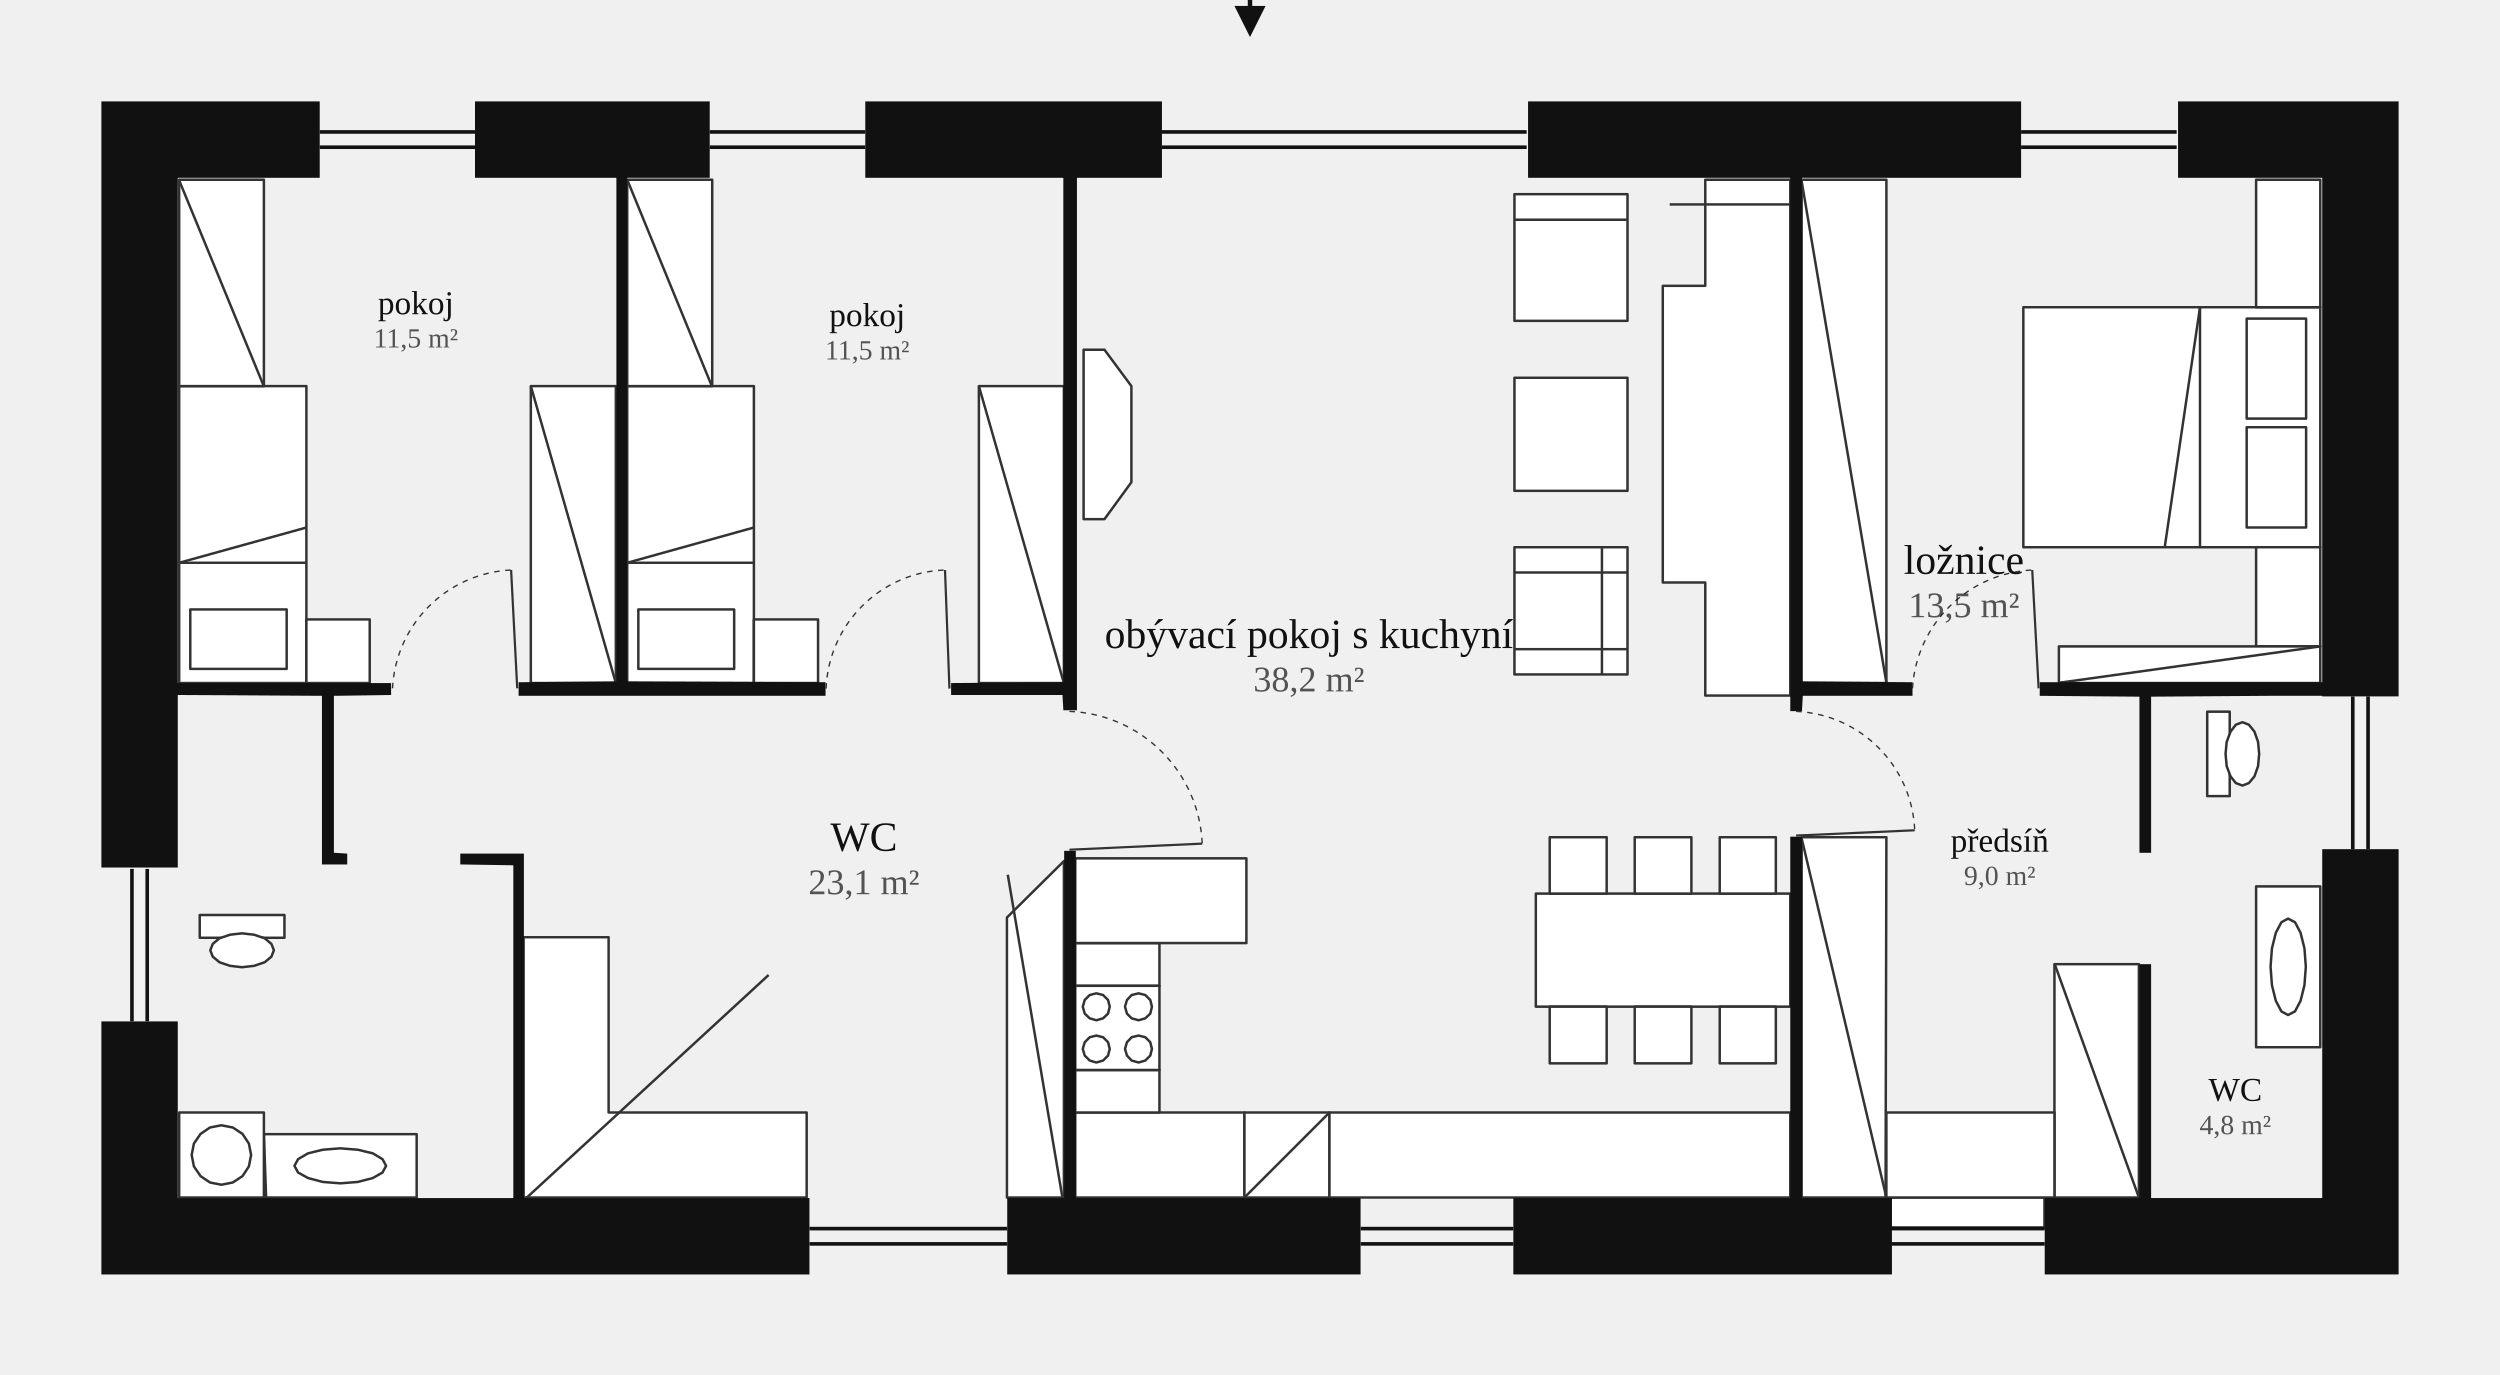
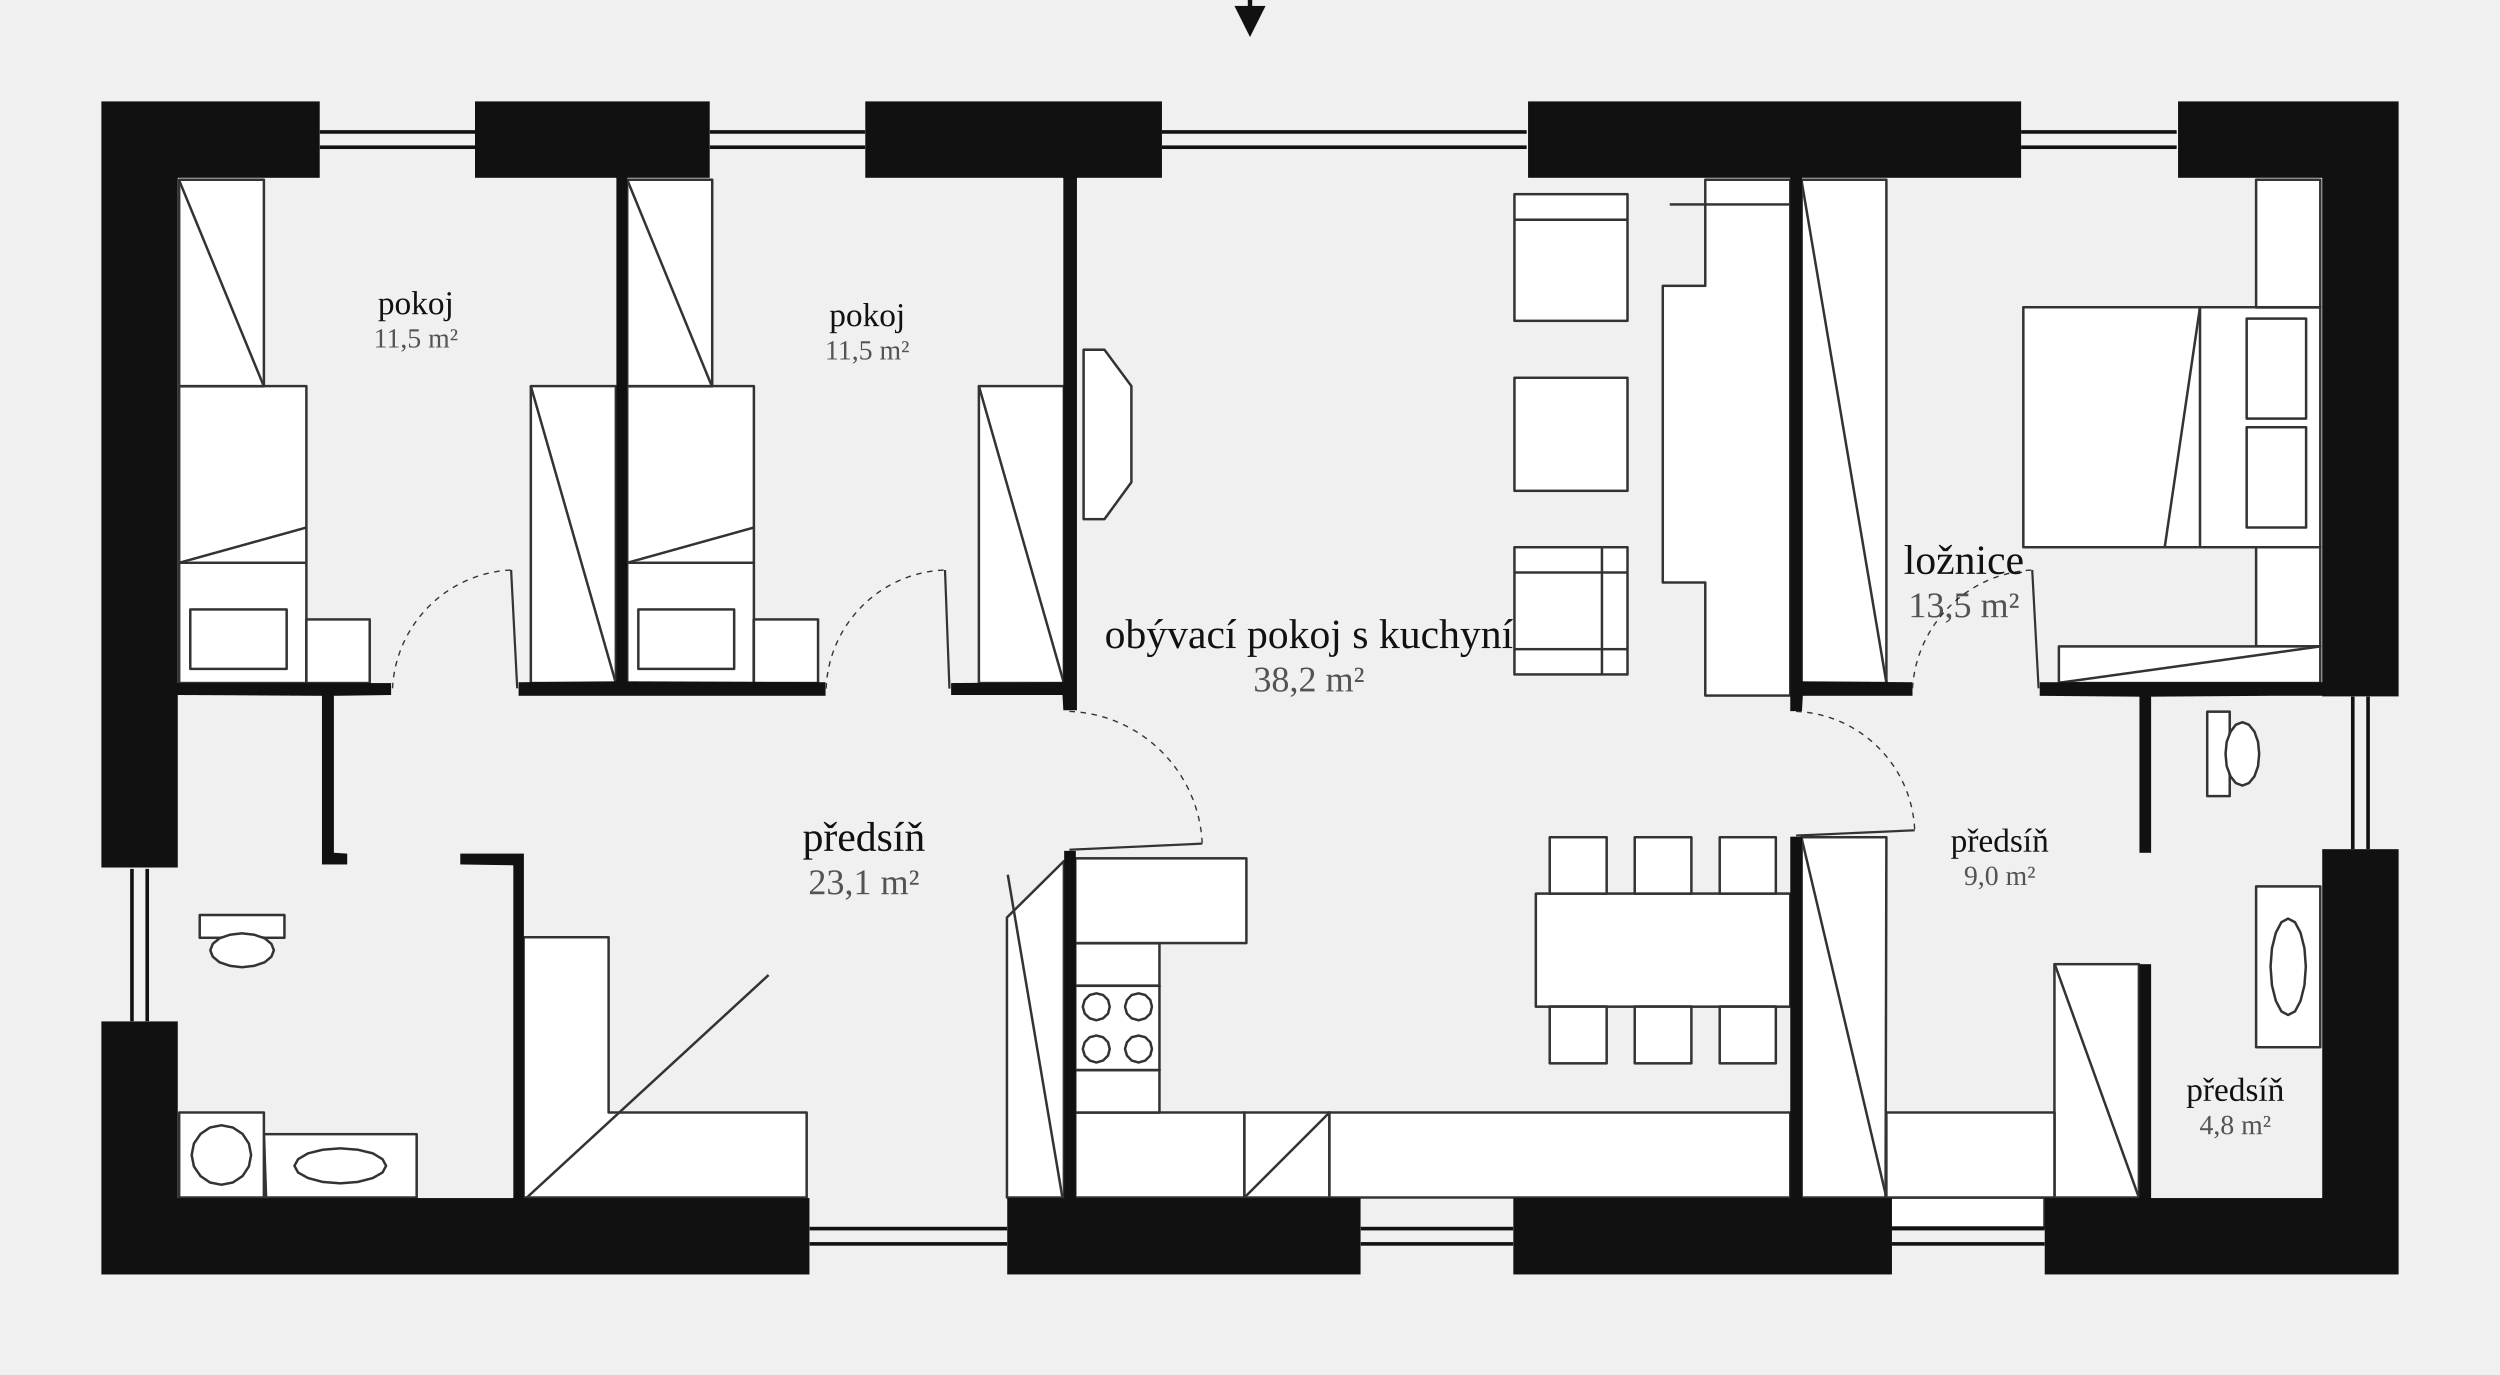
<svg xmlns="http://www.w3.org/2000/svg" viewBox="0 0 900 495" class="floorplan" role="img" aria-label="Půdorys domu 135h9y se zařízením">
  <defs>
    <marker id="sip" viewBox="0 0 10 10" refX="8" refY="5" markerWidth="7" markerHeight="7" orient="auto">
      <path d="M0 0 L10 5 L0 10 Z" fill="#111111" />
    </marker>
    <pattern id="sraf" width="7" height="7" patternUnits="userSpaceOnUse" patternTransform="rotate(45)">
      <path d="M0 0 L0 7" stroke="#8C8C8C" stroke-width=".8" />
    </pattern>
  </defs>
  <style>.furn path{vector-effect:non-scaling-stroke}.doors .arc{stroke-dasharray:2 2;stroke-width:.5}.terasa{fill:url(#sraf);stroke:#8C8C8C;stroke-width:.6}</style>
  <g class="furn" fill="#fff" stroke="#333333" stroke-width=".9" stroke-linejoin="round">
    <path d="M387.1 400.5 L448.0 400.5 L448.0 431.1 L387.1 431.1 L387.1 400.5 Z" />
    <path d="M417.4 400.5 L387.1 400.5 L387.1 385.2 L417.4 385.2 L417.4 400.5 Z" />
    <path d="M448.0 400.5 L478.6 400.5 L478.6 431.1 L448.0 431.1 L448.0 400.5 Z" />
    <path d="M478.6 400.5 L448.0 431.1" />
    <path d="M478.6 400.5 L644.5 400.5 L644.5 431.1 L478.6 431.1 L478.6 400.5 Z" />
    <path d="M417.4 339.5 L417.4 354.9 L387.1 354.9 L387.1 339.5 L417.4 339.5 Z" />
    <path d="M417.4 354.9 L417.4 385.2 L387.1 385.2 L387.1 354.9 L417.4 354.9 Z" />
    <path d="M405.0 362.4 L405.7 364.9 L407.4 366.6 L409.9 367.3 L412.3 366.6 L414.1 364.9 L414.7 362.4 L414.1 360.0 L412.3 358.2 L409.9 357.6 L407.4 358.2 L405.7 360.0 Z" />
    <path d="M405.0 377.6 L405.7 380.0 L407.4 381.8 L409.9 382.5 L412.3 381.8 L414.1 380.0 L414.7 377.6 L414.1 375.2 L412.3 373.4 L409.9 372.8 L407.4 373.4 L405.7 375.2 Z" />
    <path d="M389.8 362.4 L390.5 364.9 L392.3 366.6 L394.7 367.3 L397.1 366.6 L398.9 364.9 L399.5 362.4 L398.9 360.0 L397.1 358.2 L394.7 357.6 L392.3 358.2 L390.5 360.0 Z" />
    <path d="M389.8 377.6 L390.5 380.0 L392.3 381.8 L394.7 382.5 L397.1 381.8 L398.9 380.0 L399.5 377.6 L398.9 375.2 L397.1 373.4 L394.7 372.8 L392.3 373.4 L390.5 375.2 Z" />
    <path d="M448.7 339.5 L387.1 339.5 L387.1 309.0 L448.7 309.0 L448.7 339.5 Z" />
    <path d="M835.3 377.0 L812.2 377.0 L812.2 319.1 L835.3 319.1 L835.3 377.0 Z" />
    <path d="M823.7 365.4 L826.2 364.1 L828.2 360.3 L829.6 354.7 L830.1 348.0 L829.6 341.4 L828.2 335.8 L826.2 332.0 L823.7 330.7 L821.3 332.0 L819.3 335.8 L817.9 341.4 L817.4 348.0 L817.9 354.7 L819.3 360.3 L821.3 364.1 Z" />
    <path d="M95.8 431.1 L95.0 408.3 L150.0 408.3 L150.0 431.1 L95.8 431.1 Z" />
    <path d="M106.0 419.7 L107.3 422.1 L110.9 424.1 L116.2 425.5 L122.5 426.0 L128.8 425.5 L134.2 424.1 L137.7 422.1 L139.0 419.7 L137.7 417.3 L134.2 415.2 L128.8 413.9 L122.5 413.4 L116.2 413.9 L110.9 415.2 L107.3 417.3 Z" />
    <path d="M64.5 431.1 L64.5 400.5 L95.0 400.5 L95.0 431.1 L64.5 431.1 Z" />
    <path d="M79.7 426.5 L83.8 425.7 L87.3 423.4 L89.6 419.9 L90.4 415.8 L89.6 411.7 L87.3 408.2 L83.8 405.9 L79.7 405.1 L75.6 405.9 L72.2 408.2 L69.8 411.7 L69.0 415.8 L69.8 419.9 L72.2 423.4 L75.6 425.7 Z" />
    <path d="M102.4 337.6 L71.9 337.6 L71.9 329.4 L102.4 329.4 Z" />
    <path d="M75.7 342.1 L76.6 344.4 L79.0 346.4 L82.8 347.7 L87.1 348.2 L91.5 347.7 L95.3 346.4 L97.7 344.4 L98.6 342.1 L97.7 339.8 L95.3 337.8 L91.5 336.5 L87.1 336.0 L82.8 336.5 L79.0 337.8 L76.6 339.8 Z" />
    <path d="M802.7 256.2 L802.7 286.6 L794.6 286.6 L794.6 256.2 Z" />
    <path d="M807.3 282.8 L809.6 281.9 L811.6 279.5 L812.9 275.8 L813.3 271.4 L812.9 267.1 L811.6 263.4 L809.6 260.9 L807.3 260.0 L804.9 260.9 L803.0 263.4 L801.6 267.1 L801.2 271.4 L801.6 275.8 L803.0 279.5 L804.9 281.9 Z" />
    <path d="M397.6 125.9 L407.3 139.0 L407.3 173.6 L397.6 186.9 L390.1 186.9 L390.1 125.9 L397.6 125.9 Z" />
    <path d="M835.3 197.0 L728.4 197.0 L728.4 110.6 L835.3 110.6 L835.3 197.0 Z" />
    <path d="M808.8 114.7 L830.2 114.7 L830.2 150.7 L808.8 150.7 Z" />
    <path d="M808.8 153.8 L830.2 153.8 L830.2 189.9 L808.8 189.9 Z" />
    <path d="M792.0 110.6 L792.0 197.0" />
    <path d="M792.0 110.6 L779.3 197.0" />
    <path d="M64.5 245.9 L64.5 139.0 L110.3 139.0 L110.3 245.9 L64.5 245.9 Z" />
    <path d="M68.5 219.4 L68.5 240.8 L103.2 240.8 L103.2 219.4 Z" />
    <path d="M64.5 202.6 L110.3 202.6" />
    <path d="M64.5 202.6 L110.3 189.9" />
    <path d="M271.4 139.0 L271.4 245.9 L225.8 245.9 L225.8 139.0 L271.4 139.0 Z" />
    <path d="M229.8 219.4 L229.8 240.8 L264.3 240.8 L264.3 219.4 Z" />
    <path d="M225.8 202.6 L271.4 202.6" />
    <path d="M225.8 202.6 L271.4 189.9" />
    <path d="M812.2 197.0 L835.3 197.0 L835.3 232.7 L812.2 232.7 L812.2 197.0 Z" />
    <path d="M835.3 110.6 L812.2 110.6 L812.2 64.7 L835.3 64.7 L835.3 110.6 Z" />
    <path d="M110.3 245.9 L110.3 223.0 L133.1 223.0 L133.1 245.9 L110.3 245.9 Z" />
    <path d="M271.4 245.9 L271.4 223.0 L294.5 223.0 L294.5 245.9 L271.4 245.9 Z" />
    <path d="M644.5 64.7 L644.5 250.4 L613.9 250.4 L613.9 209.7 L598.6 209.7 L598.6 102.9 L613.9 102.9 L613.9 64.7 L644.5 64.7 Z" />
    <path d="M601.1 73.6 L647.0 73.6" />
    <path d="M585.9 197.0 L585.9 242.8 L545.2 242.8 L545.2 197.0 L585.9 197.0 Z" />
    <path d="M576.7 196.9 L576.7 242.8" />
    <path d="M545.2 206.1 L585.9 206.1" />
    <path d="M545.2 233.7 L585.9 233.7" />
    <path d="M585.9 69.9 L585.9 115.5 L545.2 115.5 L545.2 69.9 L585.9 69.9 Z" />
    <path d="M545.2 79.1 L585.9 79.1" />
    <path d="M585.9 136.0 L585.9 176.7 L545.2 176.7 L545.2 136.0 L585.9 136.0 Z" />
    <path d="M552.9 321.7 L644.5 321.7 L644.5 362.4 L552.9 362.4 L552.9 321.7 Z" />
    <path d="M608.9 301.4 L608.9 321.7 L588.5 321.7 L588.5 301.4 L608.9 301.4 Z" />
    <path d="M578.4 301.4 L578.4 321.7 L557.9 321.7 L557.9 301.4 L578.4 301.4 Z" />
    <path d="M639.3 301.4 L639.3 321.7 L619.1 321.7 L619.1 301.4 L639.3 301.4 Z" />
    <path d="M639.3 362.4 L639.3 382.8 L619.1 382.8 L619.1 362.4 L639.3 362.4 Z" />
    <path d="M578.4 362.4 L578.4 382.8 L557.9 382.8 L557.9 362.4 L578.4 362.4 Z" />
    <path d="M608.9 362.4 L608.9 382.8 L588.5 382.8 L588.5 362.4 L608.9 362.4 Z" />
    <path d="M679.1 64.7 L679.1 245.9 L648.6 245.9 L648.6 64.7 L679.1 64.7 Z" />
    <path d="M648.5 64.7 L679.1 245.8" />
    <path d="M290.4 400.5 L290.4 431.1 L188.5 431.1 L188.5 337.4 L219.1 337.4 L219.1 400.5 L290.4 400.5 Z" />
    <path d="M276.7 351.0 L174.9 444.7" />
    <path d="M678.8 431.1 L648.6 431.1 L648.6 301.4 L679.1 301.4 L678.8 431.1 Z" />
    <path d="M648.5 301.4 L679.1 431.1" />
    <path d="M352.4 245.9 L352.4 139.0 L383.0 139.0 L383.0 245.9 L352.4 245.9 Z" />
    <path d="M352.4 139.0 L383.0 245.9" />
    <path d="M191.1 139.0 L221.7 139.0 L221.7 245.9 L191.1 245.9 L191.1 139.0 Z" />
    <path d="M191.1 139.0 L221.7 245.9" />
    <path d="M770.0 431.1 L739.6 431.1 L739.6 347.1 L770.0 347.1 L770.0 431.1 Z" />
    <path d="M739.7 347.1 L770.0 431.1" />
    <path d="M256.4 139.0 L225.8 139.0 L225.8 64.7 L256.4 64.7 L256.4 139.0 Z" />
    <path d="M225.8 64.7 L256.3 139.1" />
    <path d="M64.5 139.0 L64.5 64.7 L95.0 64.7 L95.0 139.0 L64.5 139.0 Z" />
    <path d="M64.4 64.7 L95.0 139.1" />
    <path d="M362.5 330.3 L383.0 310.0 L383.0 431.1 L362.5 431.1 L362.5 330.3 Z" />
    <path d="M362.8 314.9 L383.3 436.0" />
    <path d="M835.3 232.7 L835.3 245.9 L741.2 245.9 L741.2 232.7 L835.3 232.7 Z" />
    <path d="M835.3 232.7 L741.2 245.8" />
    <path d="M680.4 431.1 L736.0 431.1 L736.0 441.9 L680.4 441.9 L680.4 431.1 Z" />
    <path d="M679.1 400.5 L739.6 400.5 L739.6 431.1 L679.1 431.1 L679.1 400.5 Z" />
  </g>
  <g class="eyes" fill="#8C8C8C" />
  <g fill="#111111" fill-rule="evenodd">
    <path d="M736.1 458.8 L736.1 458.8 L736.1 431.3 L736.1 431.3 L736.1 431.3 L770.0 431.3 L770.0 431.3 L770.0 431.3 L770.0 431.3 L770.0 431.3 L770.1 431.3 L770.1 431.3 L770.1 431.3 L770.1 431.3 L770.1 431.3 L770.1 431.2 L770.1 431.2 L770.2 431.2 L770.2 431.2 L770.2 431.2 L770.2 431.1 L770.2 431.1 L770.2 347.1 L770.2 347.1 L770.2 347.1 L774.4 347.1 L774.4 347.1 L774.4 347.1 L774.4 431.1 L774.4 431.1 L774.4 431.2 L774.4 431.2 L774.4 431.2 L774.4 431.2 L774.4 431.2 L774.4 431.3 L774.4 431.3 L774.5 431.3 L774.5 431.3 L774.5 431.3 L774.5 431.3 L774.5 431.3 L774.6 431.3 L774.6 431.3 L774.6 431.3 L835.8 431.3 L835.8 431.3 L835.8 431.3 L835.9 431.3 L835.9 431.3 L835.9 431.3 L835.9 431.3 L835.9 431.3 L835.9 431.3 L836.0 431.3 L836.0 431.2 L836.0 431.2 L836.0 431.2 L836.0 431.2 L836.0 431.2 L836.0 431.1 L836.0 431.1 L836.0 305.7 L836.0 305.7 L836.0 305.7 L863.5 305.7 L863.5 305.7 L863.5 305.7 L863.5 458.8 L863.5 458.8 L863.5 458.8 L736.1 458.8 L736.1 458.8 Z" />
    <path d="M734.3 250.5 L734.3 250.5 L734.3 245.6 L734.3 245.6 L734.3 245.6 L835.8 245.6 L835.8 245.6 L835.8 245.6 L835.9 245.6 L835.9 245.6 L835.9 245.6 L835.9 245.6 L835.9 245.6 L835.9 245.6 L836.0 245.6 L836.0 245.5 L836.0 245.5 L836.0 245.5 L836.0 245.5 L836.0 245.5 L836.0 245.4 L836.0 245.4 L836.0 64.2 L836.0 64.2 L836.0 64.2 L836.0 64.1 L836.0 64.1 L836.0 64.1 L836.0 64.1 L836.0 64.1 L835.9 64.1 L835.9 64.0 L835.9 64.0 L835.9 64.0 L835.9 64.0 L835.9 64.0 L835.8 64.0 L835.8 64.0 L835.8 64.0 L784.1 64.0 L784.1 64.0 L784.1 64.0 L784.1 36.5 L784.1 36.5 L784.1 36.5 L863.5 36.5 L863.5 36.5 L863.5 36.5 L863.5 250.7 L863.5 250.7 L863.5 250.7 L836.0 250.7 L836.0 250.7 L836.0 250.7 L836.0 250.7 L836.0 250.6 L836.0 250.6 L836.0 250.6 L836.0 250.6 L836.0 250.6 L836.0 250.6 L836.0 250.5 L835.9 250.5 L835.9 250.5 L835.9 250.5 L835.9 250.5 L835.9 250.5 L835.9 250.5 L835.8 250.5 L835.8 250.5 L835.8 250.5 L832.8 250.5 L832.8 250.5 L816.5 250.5 L816.5 250.5 L816.5 250.5 L816.4 250.5 L816.4 250.5 L816.4 250.5 L816.4 250.5 L774.6 250.8 L774.6 250.8 L774.6 250.8 L774.5 250.8 L774.5 250.8 L774.5 250.8 L774.5 250.8 L774.5 250.8 L774.4 250.8 L774.4 250.8 L774.4 250.9 L774.4 250.9 L774.4 250.9 L774.4 250.9 L774.4 250.9 L774.4 250.9 L774.4 251.0 L774.4 307.0 L774.4 307.0 L774.4 307.0 L770.2 307.0 L770.2 307.0 L770.2 307.0 L770.2 251.0 L770.2 250.9 L770.2 250.9 L770.2 250.9 L770.2 250.9 L770.1 250.9 L770.1 250.9 L770.1 250.8 L770.1 250.8 L770.1 250.8 L770.1 250.8 L770.1 250.8 L770.0 250.8 L770.0 250.8 L770.0 250.8 L770.0 250.8 L770.0 250.8 L734.3 250.5 L734.3 250.5 Z" />
    <path d="M550.1 64.0 L550.1 64.0 L550.1 36.5 L550.1 36.5 L550.1 36.5 L727.6 36.5 L727.6 36.5 L727.6 36.5 L727.6 64.0 L727.6 64.0 L727.6 64.0 L648.9 64.0 L648.9 64.0 L648.8 64.0 L648.8 64.0 L648.8 64.0 L648.8 64.0 L648.8 64.0 L648.7 64.0 L648.7 64.1 L648.7 64.1 L648.7 64.1 L648.7 64.1 L648.7 64.1 L648.7 64.1 L648.7 64.2 L648.7 64.2 L648.7 64.2 L648.7 245.1 L648.7 245.1 L648.7 245.1 L648.7 245.1 L648.7 245.1 L648.7 245.2 L648.7 245.2 L648.7 245.2 L648.7 245.2 L648.7 245.2 L648.8 245.2 L648.8 245.2 L648.8 245.3 L648.8 245.3 L648.8 245.3 L648.9 245.3 L648.9 245.3 L688.5 245.6 L688.5 245.6 L688.5 245.6 L688.5 250.5 L688.5 250.5 L688.5 250.5 L649.2 250.5 L649.2 250.5 L649.2 250.5 L649.2 250.5 L649.1 250.5 L649.1 250.5 L649.1 250.5 L649.1 250.5 L649.1 250.5 L649.1 250.5 L649.0 250.6 L649.0 250.6 L649.0 250.6 L649.0 250.6 L649.0 250.6 L649.0 250.7 L648.7 256.0 L648.7 256.0 L648.7 256.0 L644.5 256.0 L644.5 256.0 L644.5 256.0 L644.5 64.2 L644.5 64.2 L644.5 64.2 L644.5 64.1 L644.5 64.1 L644.5 64.1 L644.5 64.1 L644.5 64.1 L644.4 64.1 L644.4 64.0 L644.4 64.0 L644.4 64.0 L644.4 64.0 L644.4 64.0 L644.3 64.0 L644.3 64.0 L644.3 64.0 L550.1 64.0 L550.1 64.0 Z" />
    <path d="M544.8 431.3 L544.8 431.3 L544.8 431.3 L644.3 431.3 L644.3 431.3 L644.3 431.3 L644.4 431.3 L644.4 431.3 L644.4 431.3 L644.4 431.3 L644.4 431.3 L644.4 431.3 L644.5 431.3 L644.5 431.2 L644.5 431.2 L644.5 431.2 L644.5 431.2 L644.5 431.2 L644.5 431.1 L644.5 431.1 L644.5 301.2 L644.5 301.2 L644.5 301.2 L648.7 301.2 L648.7 301.2 L648.7 301.2 L648.7 431.1 L648.7 431.1 L648.7 431.2 L648.7 431.2 L648.7 431.2 L648.7 431.2 L648.7 431.2 L648.7 431.3 L648.7 431.3 L648.7 431.3 L648.8 431.3 L648.8 431.3 L648.8 431.3 L648.8 431.3 L648.8 431.3 L648.9 431.3 L648.9 431.3 L681.1 431.3 L681.1 431.3 L681.1 431.3 L681.1 458.8 L681.1 458.8 L681.1 458.8 L544.8 458.8 L544.8 458.8 L544.8 458.8 L544.8 431.3 Z" />
    <path d="M362.6 458.8 L362.6 458.8 L362.6 431.3 L362.6 431.3 L362.6 431.3 L382.9 431.3 L383.0 431.3 L383.0 431.3 L383.0 431.3 L383.0 431.3 L383.0 431.3 L383.1 431.3 L383.1 431.3 L383.1 431.3 L383.1 431.3 L383.1 431.2 L383.1 431.2 L383.1 431.2 L383.1 431.2 L383.1 431.2 L383.1 431.1 L383.1 431.1 L383.1 306.3 L383.1 306.3 L383.2 306.3 L387.3 306.3 L387.3 306.3 L387.3 306.3 L387.3 431.1 L387.3 431.1 L387.3 431.2 L387.3 431.2 L387.3 431.2 L387.3 431.2 L387.4 431.2 L387.4 431.3 L387.4 431.3 L387.4 431.3 L387.4 431.3 L387.4 431.3 L387.4 431.3 L387.5 431.3 L387.5 431.3 L387.5 431.3 L387.5 431.3 L489.8 431.3 L489.8 431.3 L489.8 431.3 L489.8 458.8 L489.8 458.8 L489.8 458.8 L362.6 458.8 L362.6 458.8 Z" />
    <path d="M311.5 64.0 L311.5 64.0 L311.5 36.5 L311.5 36.5 L311.5 36.5 L418.3 36.5 L418.3 36.5 L418.3 36.5 L418.3 64.0 L418.3 64.0 L418.3 64.0 L387.9 64.0 L387.9 64.0 L387.8 64.0 L387.8 64.0 L387.8 64.0 L387.8 64.0 L387.8 64.0 L387.8 64.0 L387.7 64.1 L387.7 64.1 L387.7 64.1 L387.7 64.1 L387.7 64.1 L387.7 64.1 L387.7 64.2 L387.7 64.2 L387.7 64.2 L387.7 255.6 L387.7 255.7 L387.7 255.7 L382.8 255.7 L382.8 255.7 L382.8 255.6 L382.5 250.3 L382.5 250.3 L382.5 250.3 L382.5 250.3 L382.5 250.3 L382.5 250.3 L382.5 250.2 L382.4 250.2 L382.4 250.2 L382.4 250.2 L382.4 250.2 L382.4 250.2 L382.4 250.2 L382.3 250.2 L382.3 250.2 L382.3 250.2 L342.5 250.2 L342.4 250.2 L342.4 250.2 L342.4 245.9 L342.4 245.9 L342.5 245.9 L382.6 245.6 L382.6 245.6 L382.6 245.6 L382.6 245.6 L382.7 245.6 L382.7 245.6 L382.7 245.6 L382.7 245.6 L382.7 245.6 L382.7 245.6 L382.8 245.5 L382.8 245.5 L382.8 245.5 L382.8 245.5 L382.8 245.5 L382.8 245.4 L382.8 245.4 L382.8 64.2 L382.8 64.2 L382.8 64.2 L382.8 64.1 L382.8 64.1 L382.8 64.1 L382.8 64.1 L382.7 64.1 L382.7 64.1 L382.7 64.0 L382.7 64.0 L382.7 64.0 L382.7 64.0 L382.6 64.0 L382.6 64.0 L382.6 64.0 L382.6 64.0 L311.5 64.0 L311.5 64.0 Z" />
    <path d="M171.0 64.0 L171.0 64.0 L171.0 36.5 L171.0 36.5 L171.0 36.5 L255.5 36.5 L255.5 36.5 L255.5 36.5 L255.5 64.0 L255.5 64.0 L255.5 64.0 L226.0 64.0 L226.0 64.0 L226.0 64.0 L225.9 64.0 L225.9 64.0 L225.9 64.0 L225.9 64.0 L225.9 64.0 L225.8 64.1 L225.8 64.1 L225.8 64.1 L225.8 64.1 L225.8 64.1 L225.8 64.1 L225.8 64.2 L225.8 64.2 L225.8 64.2 L225.8 245.1 L225.8 245.1 L225.8 245.1 L225.8 245.1 L225.8 245.1 L225.8 245.2 L225.8 245.2 L225.8 245.2 L225.8 245.2 L225.9 245.2 L225.9 245.2 L225.9 245.2 L225.9 245.3 L225.9 245.3 L225.9 245.3 L226.0 245.3 L226.0 245.3 L297.2 245.6 L297.2 245.6 L297.2 245.6 L297.2 250.5 L297.2 250.5 L297.2 250.5 L186.7 250.5 L186.7 250.5 L186.7 250.5 L186.7 245.6 L186.7 245.6 L186.7 245.6 L221.7 245.3 L221.7 245.3 L221.8 245.3 L221.8 245.3 L221.8 245.3 L221.8 245.2 L221.8 245.2 L221.8 245.2 L221.9 245.2 L221.9 245.2 L221.9 245.2 L221.9 245.2 L221.9 245.1 L221.9 245.1 L221.9 245.1 L221.9 245.1 L221.9 245.1 L221.9 64.2 L221.9 64.2 L221.9 64.2 L221.9 64.1 L221.9 64.1 L221.9 64.1 L221.9 64.1 L221.9 64.1 L221.9 64.1 L221.8 64.0 L221.8 64.0 L221.8 64.0 L221.8 64.0 L221.8 64.0 L221.8 64.0 L221.7 64.0 L221.7 64.0 L171.0 64.0 L171.0 64.0 Z" />
    <path d="M36.5 458.8 L36.5 458.8 L36.5 367.7 L36.5 367.7 L36.5 367.7 L64.0 367.7 L64.0 367.7 L64.0 367.7 L64.0 431.1 L64.0 431.1 L64.0 431.2 L64.0 431.2 L64.0 431.2 L64.0 431.2 L64.0 431.2 L64.0 431.3 L64.1 431.3 L64.1 431.3 L64.1 431.3 L64.1 431.3 L64.1 431.3 L64.1 431.3 L64.2 431.3 L64.2 431.3 L64.2 431.3 L184.6 431.3 L184.6 431.3 L184.6 431.3 L184.6 431.3 L184.7 431.3 L184.7 431.3 L184.7 431.3 L184.7 431.3 L184.7 431.3 L184.7 431.3 L184.7 431.2 L184.8 431.2 L184.8 431.2 L184.8 431.2 L184.8 431.2 L184.8 431.1 L184.8 431.1 L184.8 311.7 L184.8 311.7 L184.8 311.7 L184.8 311.7 L184.8 311.6 L184.8 311.6 L184.7 311.6 L184.7 311.6 L184.7 311.6 L184.7 311.6 L184.7 311.5 L184.7 311.5 L184.7 311.5 L184.6 311.5 L184.6 311.5 L184.6 311.5 L184.6 311.5 L165.7 311.2 L165.7 311.2 L165.7 311.2 L165.7 307.3 L165.7 307.3 L165.7 307.3 L188.6 307.3 L188.6 307.3 L188.6 307.3 L188.6 431.1 L188.6 431.1 L188.7 431.2 L188.7 431.2 L188.7 431.2 L188.7 431.2 L188.7 431.2 L188.7 431.3 L188.7 431.3 L188.7 431.3 L188.7 431.3 L188.8 431.3 L188.8 431.3 L188.8 431.3 L188.8 431.3 L188.8 431.3 L188.9 431.3 L291.4 431.3 L291.4 431.3 L291.4 431.3 L291.4 458.8 L291.4 458.8 L291.4 458.8 L36.5 458.8 L36.5 458.8 Z" />
-     <path d="M36.5 36.5 L36.5 36.5 L36.5 36.5 L115.1 36.5 L115.1 36.5 L115.1 36.5 L115.1 64.0 L115.1 64.0 L115.1 64.0 L64.2 64.0 L64.2 64.0 L64.2 64.0 L64.1 64.0 L64.1 64.0 L64.1 64.0 L64.1 64.0 L64.1 64.0 L64.1 64.1 L64.0 64.1 L64.0 64.1 L64.0 64.1 L64.0 64.1 L64.0 64.1 L64.0 64.2 L64.0 64.2 L64.0 64.2 L64.0 245.7 L64.0 245.8 L64.0 245.8 L64.0 245.8 L64.0 245.8 L64.0 245.8 L64.0 245.8 L64.0 245.9 L64.1 245.9 L64.1 245.9 L64.1 245.9 L64.1 245.9 L64.1 245.9 L64.1 245.9 L64.2 245.9 L64.2 245.9 L64.2 245.9 L140.8 245.9 L140.8 245.9 L140.8 245.9 L140.8 250.2 L140.8 250.2 L140.8 250.2 L120.4 250.5 L120.3 250.5 L120.3 250.5 L120.3 250.5 L120.3 250.5 L120.3 250.5 L120.3 250.5 L120.2 250.5 L120.2 250.5 L120.2 250.5 L120.2 250.6 L120.2 250.6 L120.2 250.6 L120.2 250.6 L120.2 250.6 L120.2 250.6 L120.2 250.7 L120.2 306.8 L120.2 306.8 L120.2 306.8 L120.2 306.9 L120.2 306.9 L120.2 306.9 L120.2 306.9 L120.2 306.9 L120.2 306.9 L120.2 307.0 L120.3 307.0 L120.3 307.0 L120.3 307.0 L120.3 307.0 L120.3 307.0 L120.4 307.0 L125.0 307.3 L125.0 307.3 L125.0 307.3 L125.0 311.2 L125.0 311.2 L125.0 311.2 L115.9 311.2 L115.9 311.2 L115.9 311.2 L115.9 250.7 L115.9 250.6 L115.9 250.6 L115.9 250.6 L115.9 250.6 L115.9 250.6 L115.9 250.6 L115.9 250.5 L115.9 250.5 L115.9 250.5 L115.9 250.5 L115.8 250.5 L115.8 250.5 L115.8 250.5 L115.8 250.5 L115.8 250.5 L115.7 250.5 L84.2 250.3 L84.2 250.3 L84.2 250.3 L84.2 250.3 L84.2 250.3 L84.1 250.3 L84.1 250.3 L64.2 250.2 L64.2 250.2 L64.2 250.2 L64.1 250.2 L64.1 250.2 L64.1 250.2 L64.1 250.2 L64.1 250.2 L64.1 250.2 L64.0 250.2 L64.0 250.2 L64.0 250.3 L64.0 250.3 L64.0 250.3 L64.0 250.3 L64.0 250.3 L64.0 250.4 L64.0 312.3 L64.0 312.3 L64.0 312.3 L36.5 312.3 L36.5 312.3 L36.5 312.3 L36.5 36.5 Z" />
+     <path d="M36.5 36.5 L36.5 36.5 L115.1 36.5 L115.1 36.5 L115.1 36.5 L115.1 64.0 L115.1 64.0 L115.1 64.0 L64.2 64.0 L64.2 64.0 L64.2 64.0 L64.1 64.0 L64.1 64.0 L64.1 64.0 L64.1 64.0 L64.1 64.0 L64.1 64.1 L64.0 64.1 L64.0 64.1 L64.0 64.1 L64.0 64.1 L64.0 64.1 L64.0 64.2 L64.0 64.2 L64.0 64.2 L64.0 245.7 L64.0 245.8 L64.0 245.8 L64.0 245.8 L64.0 245.8 L64.0 245.8 L64.0 245.8 L64.0 245.9 L64.1 245.9 L64.1 245.9 L64.1 245.9 L64.1 245.9 L64.1 245.9 L64.1 245.9 L64.2 245.9 L64.2 245.9 L64.2 245.9 L140.8 245.9 L140.8 245.9 L140.8 245.9 L140.8 250.2 L140.8 250.2 L140.8 250.2 L120.4 250.5 L120.3 250.5 L120.3 250.5 L120.3 250.5 L120.3 250.5 L120.3 250.5 L120.3 250.5 L120.2 250.5 L120.2 250.5 L120.2 250.5 L120.2 250.6 L120.2 250.6 L120.2 250.6 L120.2 250.6 L120.2 250.6 L120.2 250.6 L120.2 250.7 L120.2 306.8 L120.2 306.8 L120.2 306.8 L120.2 306.9 L120.2 306.9 L120.2 306.9 L120.2 306.9 L120.2 306.9 L120.2 306.9 L120.2 307.0 L120.3 307.0 L120.3 307.0 L120.3 307.0 L120.3 307.0 L120.3 307.0 L120.4 307.0 L125.0 307.3 L125.0 307.3 L125.0 307.3 L125.0 311.2 L125.0 311.2 L125.0 311.2 L115.9 311.2 L115.9 311.2 L115.9 311.2 L115.9 250.7 L115.9 250.6 L115.9 250.6 L115.9 250.6 L115.9 250.6 L115.9 250.6 L115.9 250.6 L115.9 250.5 L115.9 250.5 L115.9 250.5 L115.9 250.5 L115.8 250.5 L115.8 250.5 L115.8 250.5 L115.8 250.5 L115.8 250.5 L115.7 250.5 L84.2 250.3 L84.2 250.3 L84.2 250.3 L84.2 250.3 L84.2 250.3 L84.1 250.3 L84.1 250.3 L64.2 250.2 L64.2 250.2 L64.2 250.2 L64.1 250.2 L64.1 250.2 L64.1 250.2 L64.1 250.2 L64.1 250.2 L64.1 250.2 L64.0 250.2 L64.0 250.2 L64.0 250.3 L64.0 250.3 L64.0 250.3 L64.0 250.3 L64.0 250.3 L64.0 250.4 L64.0 312.3 L64.0 312.3 L64.0 312.3 L36.5 312.3 L36.5 312.3 L36.5 312.3 L36.5 36.5 L36.5 36.5 Z" />
  </g>
  <g stroke="#111111" stroke-width="1.3" fill="none">
    <path d="M852.5 305.7 L852.5 250.7" />
    <path d="M847.0 305.7 L847.0 250.7" />
    <path d="M783.6 47.5 L727.6 47.5" />
    <path d="M783.6 53.0 L727.6 53.0" />
    <path d="M549.6 47.5 L418.3 47.5" />
    <path d="M549.6 53.0 L418.3 53.0" />
    <path d="M311.5 47.5 L255.5 47.5" />
    <path d="M311.5 53.0 L255.5 53.0" />
    <path d="M171.0 47.5 L115.1 47.5" />
    <path d="M171.0 53.0 L115.1 53.0" />
    <path d="M47.5 312.8 L47.5 367.7" />
    <path d="M53.0 312.8 L53.0 367.7" />
    <path d="M291.4 447.8 L362.6 447.8" />
    <path d="M291.4 442.3 L362.6 442.3" />
    <path d="M489.8 447.8 L544.8 447.8" />
    <path d="M489.8 442.3 L544.8 442.3" />
    <path d="M681.1 447.8 L736.1 447.8" />
    <path d="M681.1 442.3 L736.1 442.3" />
  </g>
  <g class="doors" fill="none" stroke="#333333" stroke-width=".8">
    <path d="M385.0 305.9 L432.8 303.7" />
    <path class="arc" d="M385.0 256.1 A49.8 49.8 0 0 1 432.8 303.7" />
    <path d="M341.8 247.9 L340.2 205.2" />
    <path class="arc" d="M297.4 247.9 A44.4 44.4 0 0 1 340.2 205.2" />
    <path d="M186.2 247.8 L184.0 205.2" />
    <path class="arc" d="M141.3 247.8 A44.9 44.9 0 0 1 184.0 205.2" />
    <path d="M646.6 300.8 L689.3 298.9" />
    <path class="arc" d="M646.6 256.1 A44.7 44.7 0 0 1 689.3 298.9" />
    <path d="M733.9 247.8 L731.6 205.2" />
    <path class="arc" d="M688.5 247.8 A45.4 45.4 0 0 1 731.6 205.2" />
  </g>
  <g fill="#111111" text-anchor="middle">
    <text x="719.9" y="306.6" font-size="12">předsíň<tspan x="719.9" dy="1.2em" font-size="10" fill-opacity=".7">9,0 m²</tspan>
    </text>
-     <text x="311.0" y="306.3" font-size="15">WC<tspan x="311.0" dy="1.2em" font-size="13" fill-opacity=".7">23,1 m²</tspan>
+     <text x="311.0" y="306.3" font-size="15">předsíň<tspan x="311.0" dy="1.2em" font-size="13" fill-opacity=".7">23,1 m²</tspan>
    </text>
-     <text x="804.7" y="396.3" font-size="12">WC<tspan x="804.7" dy="1.2em" font-size="10" fill-opacity=".7">4,8 m²</tspan>
+     <text x="804.7" y="396.3" font-size="12">předsíň<tspan x="804.7" dy="1.2em" font-size="10" fill-opacity=".7">4,8 m²</tspan>
    </text>
    <text x="471.2" y="233.3" font-size="15">obývací pokoj s kuchyní<tspan x="471.2" dy="1.2em" font-size="13" fill-opacity=".7">38,2 m²</tspan>
    </text>
    <text x="707.0" y="206.6" font-size="15">ložnice<tspan x="707.0" dy="1.2em" font-size="13" fill-opacity=".7">13,5 m²</tspan>
    </text>
    <text x="312.2" y="117.4" font-size="12">pokoj<tspan x="312.2" dy="1.2em" font-size="10" fill-opacity=".7">11,5 m²</tspan>
    </text>
    <text x="149.7" y="113.1" font-size="12">pokoj<tspan x="149.7" dy="1.2em" font-size="10" fill-opacity=".7">11,5 m²</tspan>
    </text>
  </g>
  <g fill="#111111">
    <g class="vstup">
      <path d="M450.0 -44.9 L450.0 11.1" stroke="#111111" stroke-width="1.6" marker-end="url(#sip)" />
      <text x="450.0" y="-80.5" font-size="13" text-anchor="middle">vstup</text>
    </g>
  </g>
</svg>
